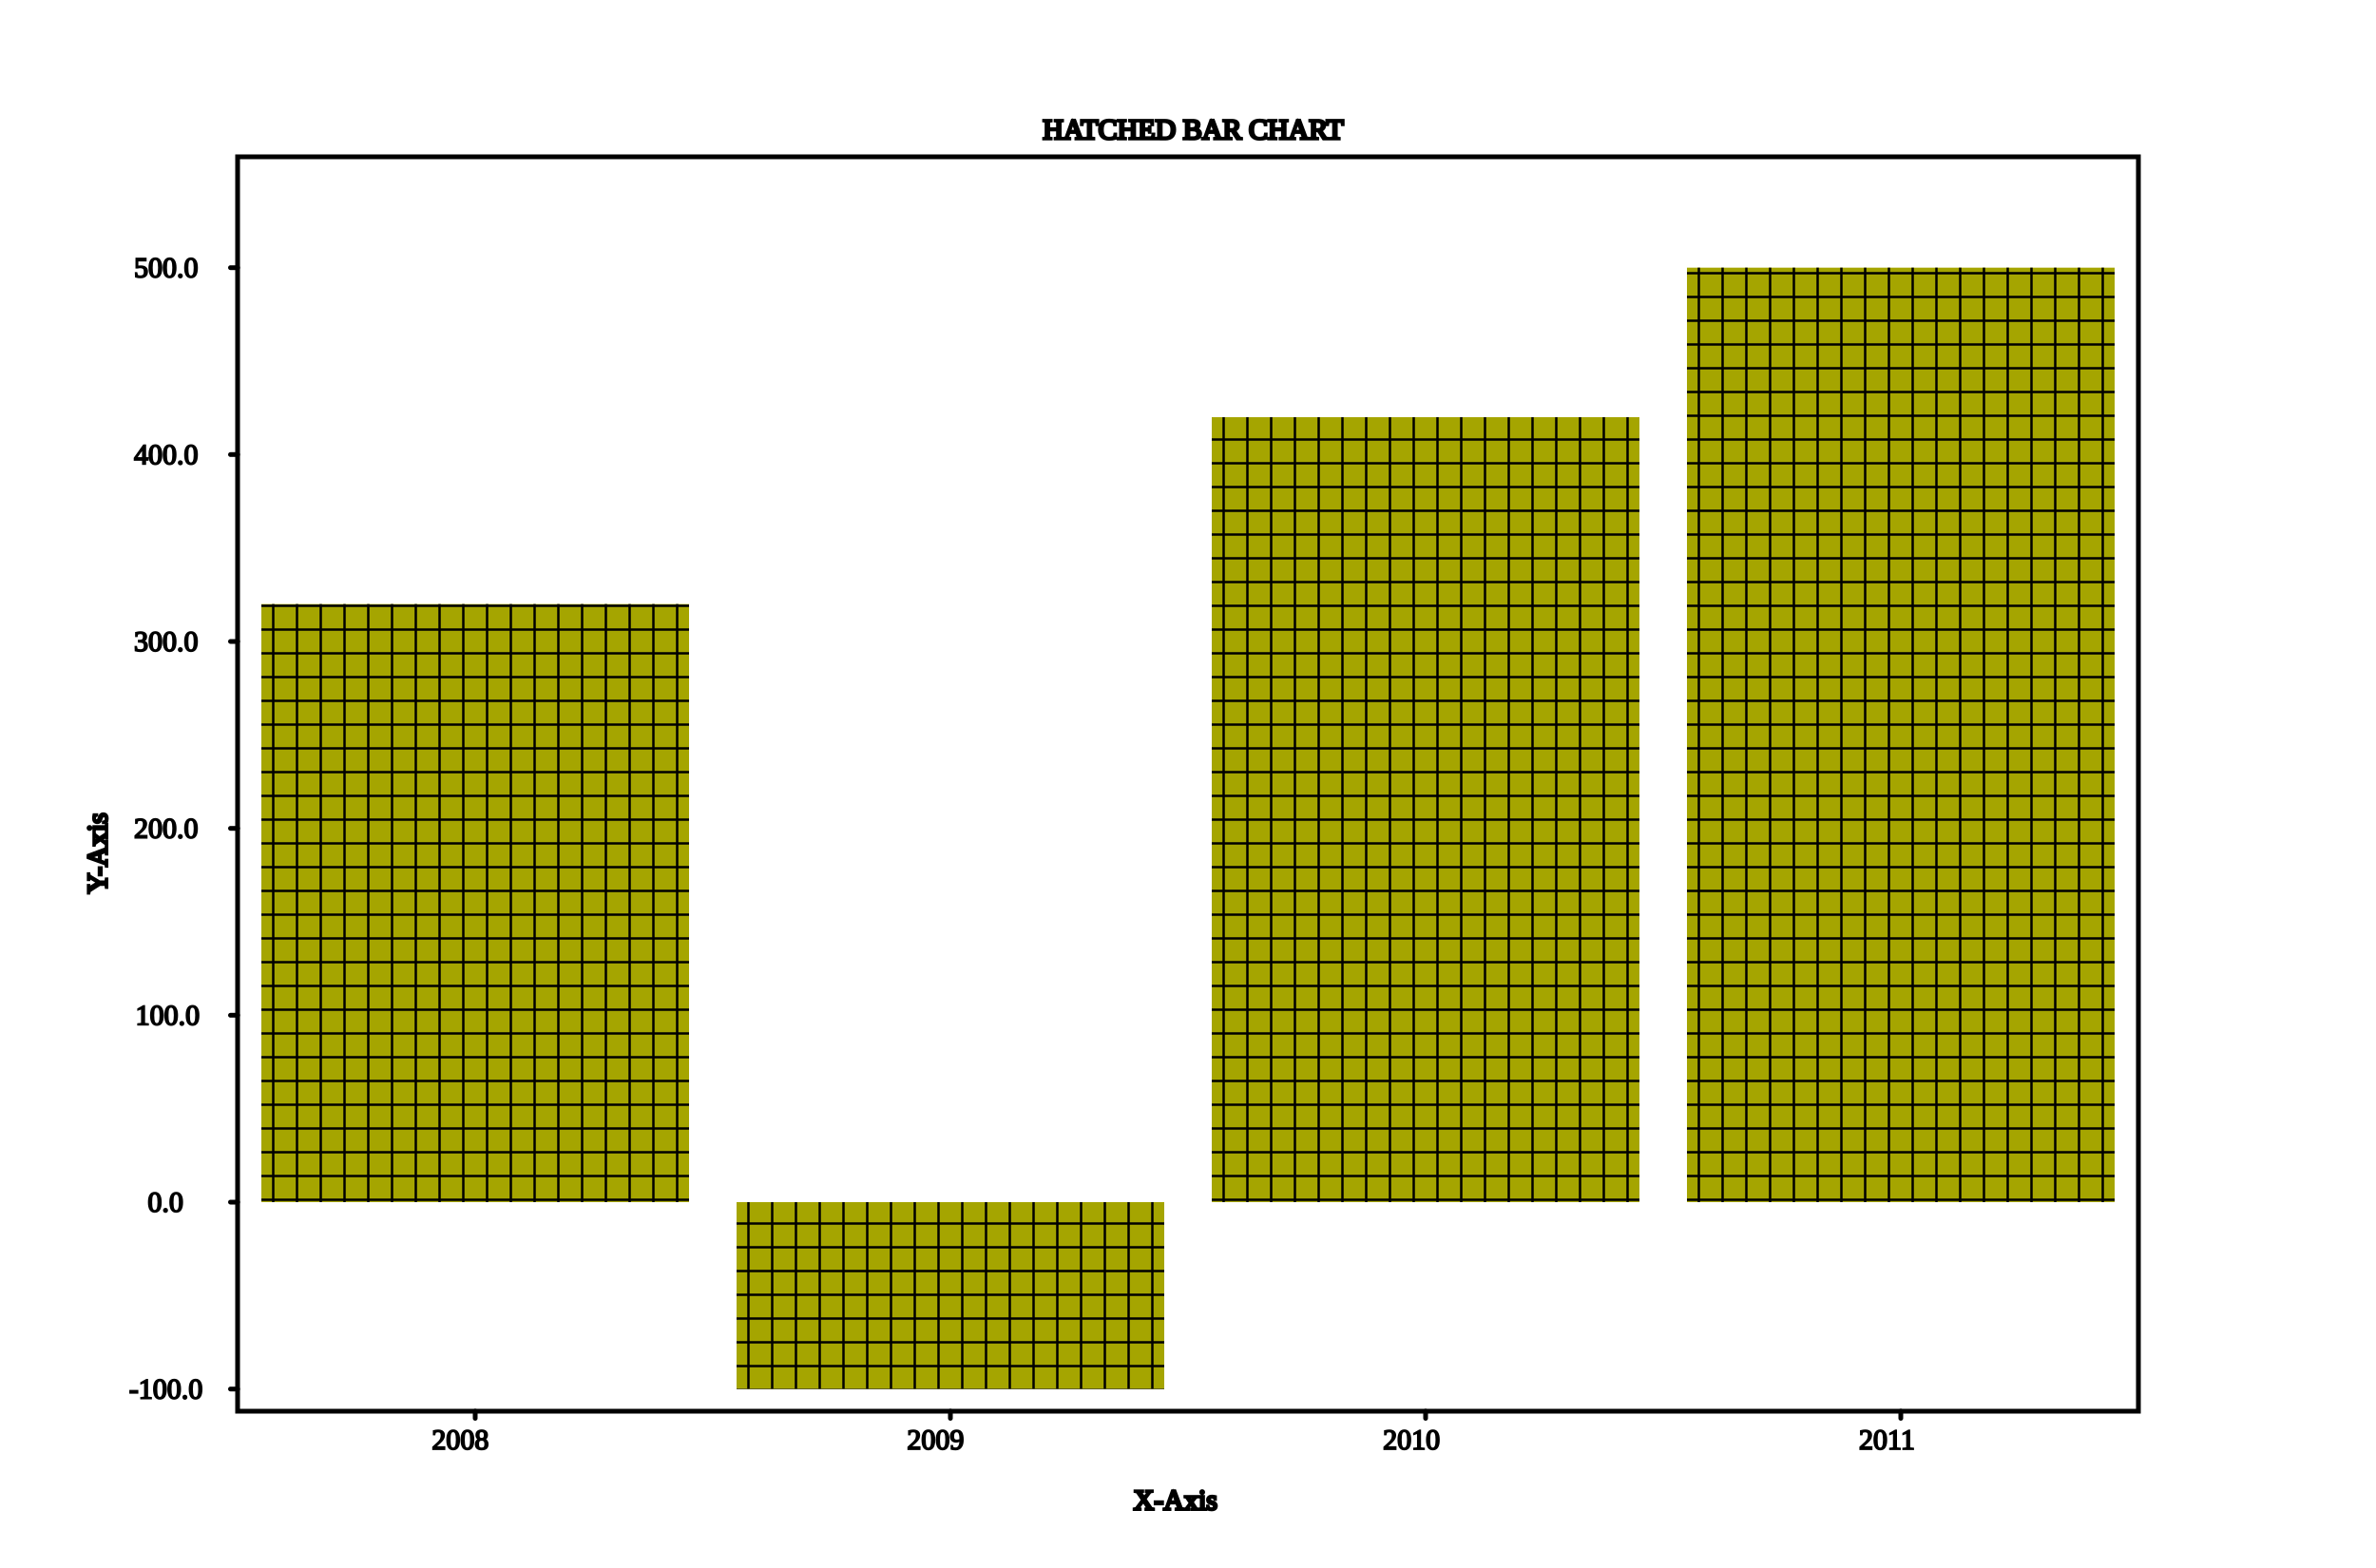
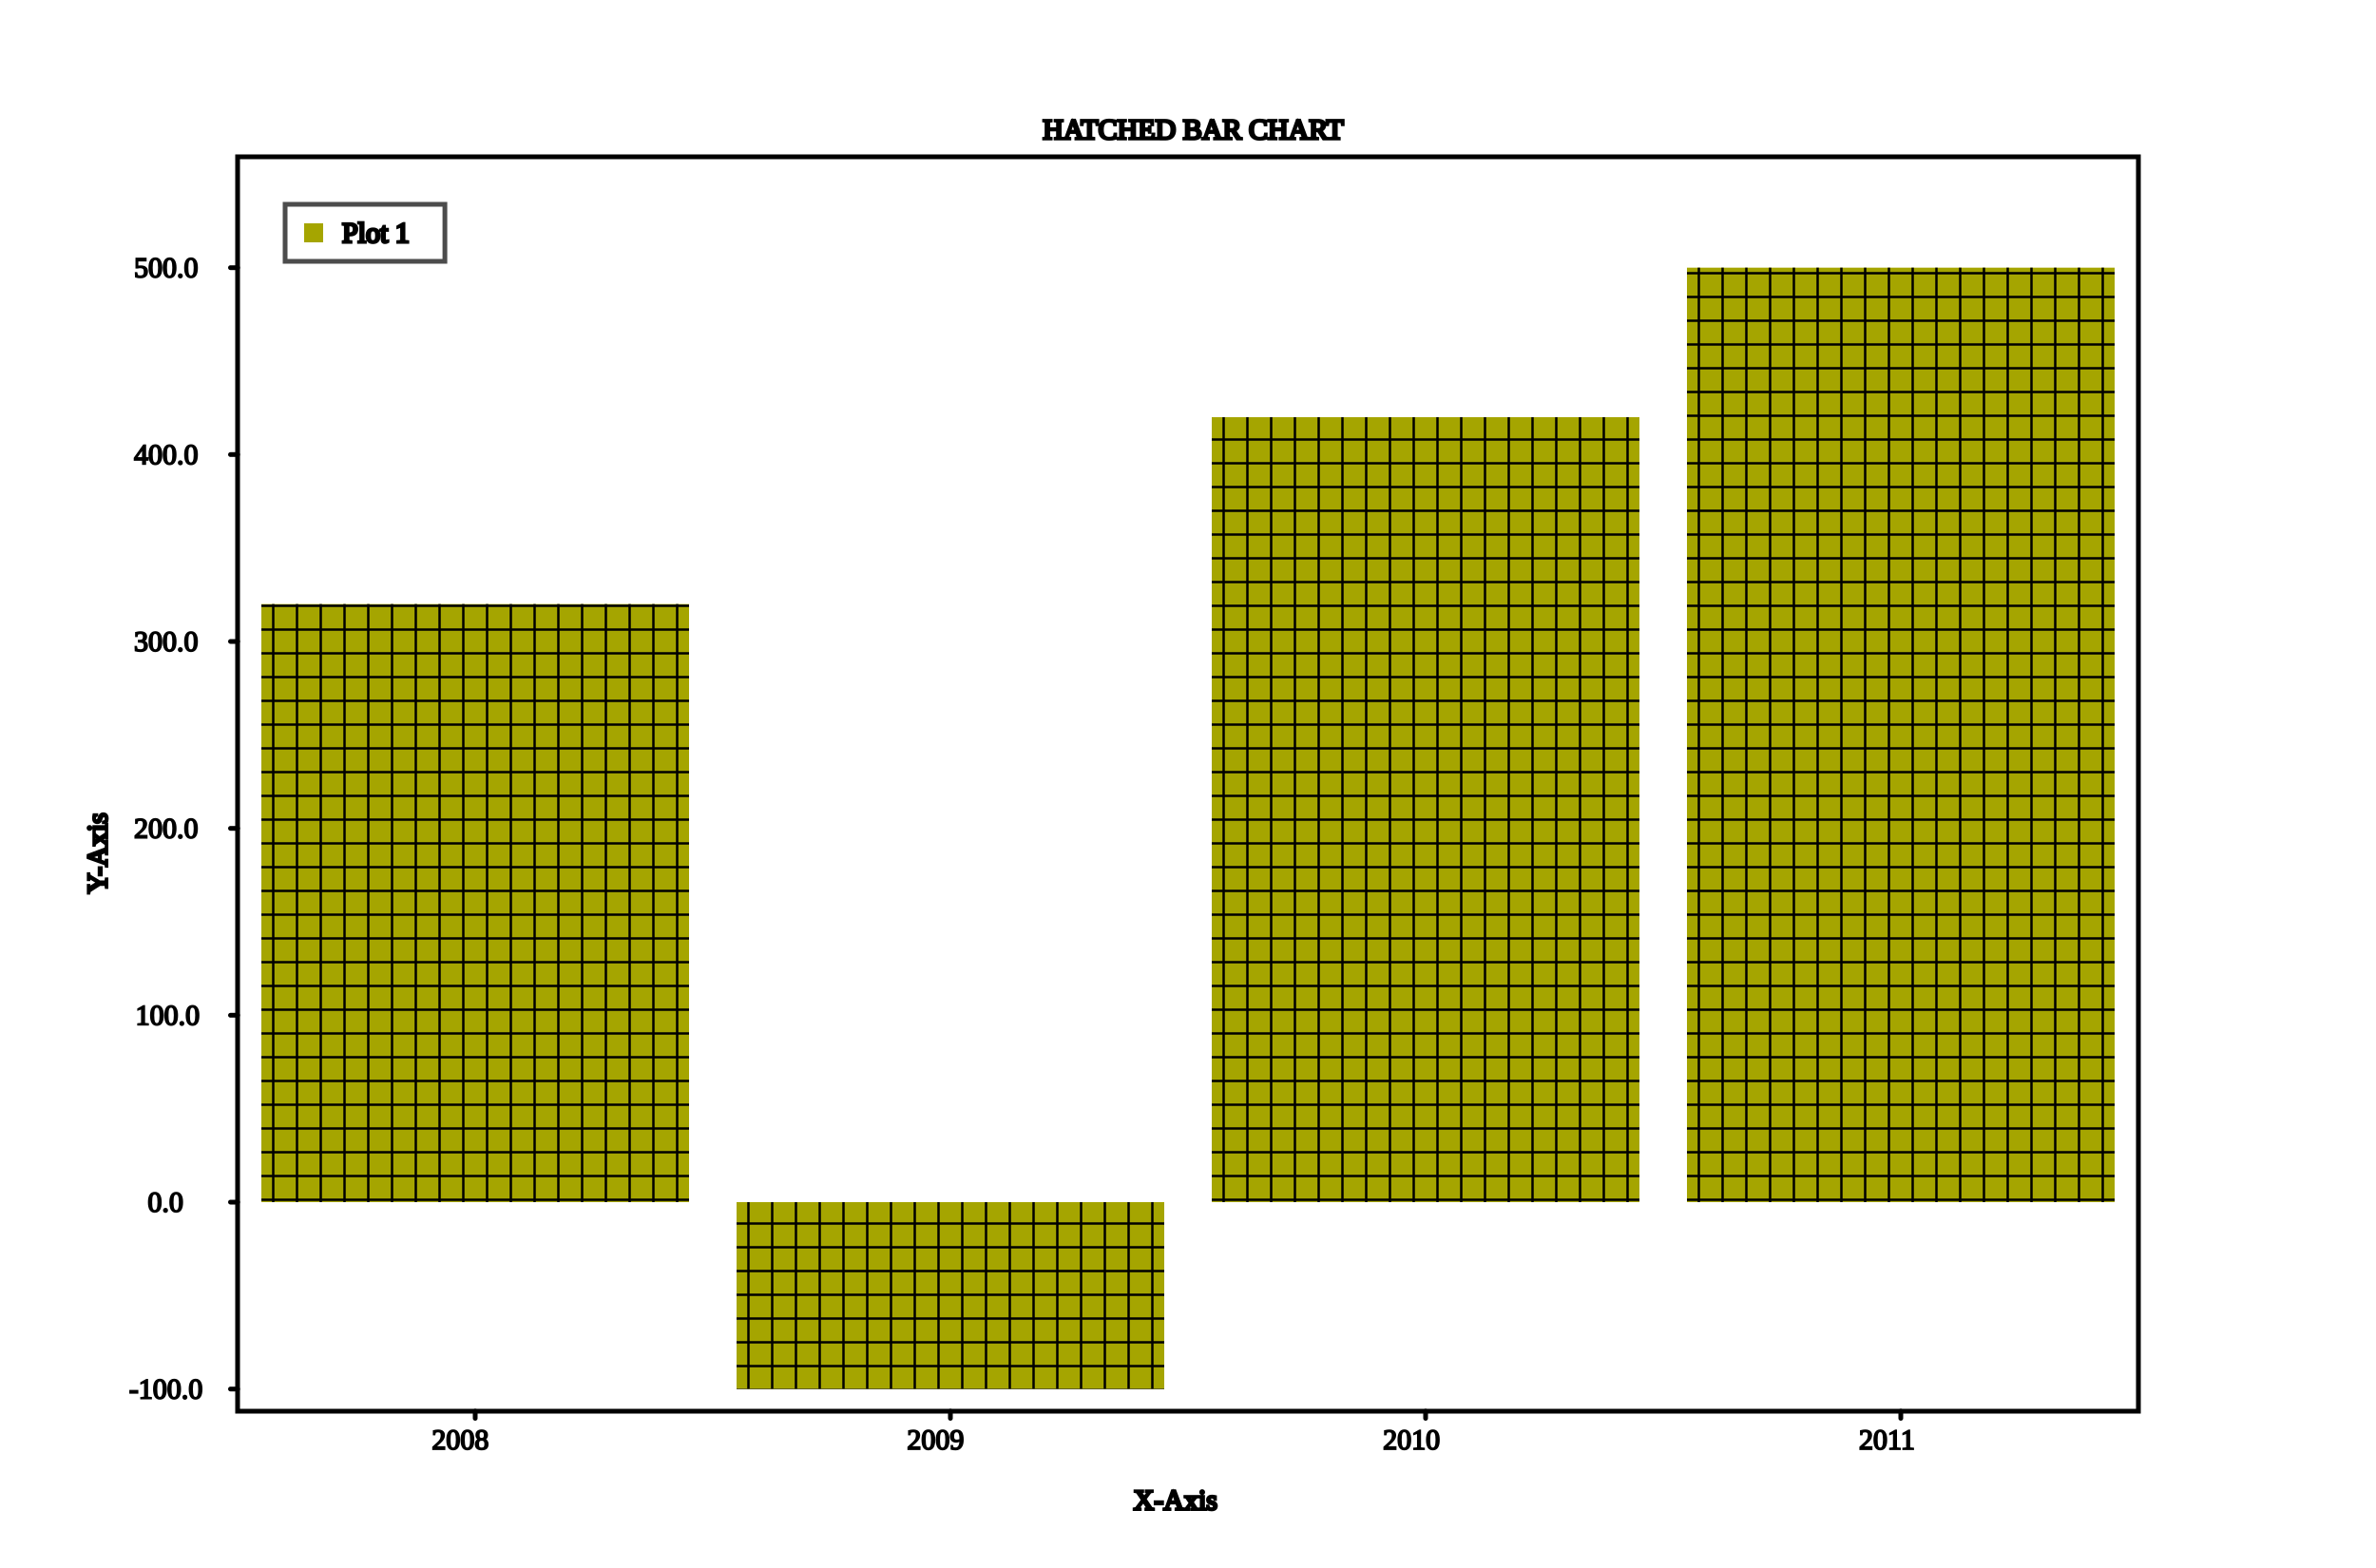
<svg xmlns="http://www.w3.org/2000/svg" height="660.0" width="1000.0" version="4.0">
  <rect width="100%" height="100%" fill="white" />
  <rect x="100.0" y="66.0" width="800.0" height="528.0" style="fill:rgb(255,255,255);stroke-width:2.0;stroke:rgb(0,0,0);opacity:1" />
  <line x1="200.0" y1="597.0" x2="200.0" y2="594.0" style="stroke:rgb(0.0,0.0,0.0);stroke-width:2.0;opacity:1.0;stroke-linecap:round" />
  <text x="181.74" y="610.0" stroke="#000000" stroke-width="0.7" transform="rotate(-0.0,181.74,610.0)">2008</text>
  <line x1="400.0" y1="597.0" x2="400.0" y2="594.0" style="stroke:rgb(0.0,0.0,0.0);stroke-width:2.0;opacity:1.0;stroke-linecap:round" />
  <text x="381.74" y="610.0" stroke="#000000" stroke-width="0.7" transform="rotate(-0.0,381.74,610.0)">2009</text>
  <line x1="600.0" y1="597.0" x2="600.0" y2="594.0" style="stroke:rgb(0.0,0.0,0.0);stroke-width:2.0;opacity:1.0;stroke-linecap:round" />
  <text x="582.06" y="610.0" stroke="#000000" stroke-width="0.7" transform="rotate(-0.0,582.06,610.0)">2010</text>
  <line x1="800.0" y1="597.0" x2="800.0" y2="594.0" style="stroke:rgb(0.0,0.0,0.0);stroke-width:2.0;opacity:1.0;stroke-linecap:round" />
  <text x="782.38" y="610.0" stroke="#000000" stroke-width="0.7" transform="rotate(-0.0,782.38,610.0)">2011</text>
  <line x1="97.0" y1="506.0" x2="100.0" y2="506.0" style="stroke:rgb(0.0,0.0,0.0);stroke-width:2.0;opacity:1.0;stroke-linecap:round" />
  <text x="62.16" y="510.0" stroke="#000000" stroke-width="0.7" transform="rotate(-0.0,62.16,510.0)">0.0</text>
  <line x1="97.0" y1="427.333" x2="100.0" y2="427.333" style="stroke:rgb(0.0,0.0,0.0);stroke-width:2.0;opacity:1.0;stroke-linecap:round" />
  <text x="57.04" y="431.333" stroke="#000000" stroke-width="0.7" transform="rotate(-0.0,57.04,431.3333)">100.0</text>
  <line x1="97.0" y1="348.667" x2="100.0" y2="348.667" style="stroke:rgb(0.0,0.0,0.0);stroke-width:2.0;opacity:1.0;stroke-linecap:round" />
  <text x="56.4" y="352.667" stroke="#000000" stroke-width="0.7" transform="rotate(-0.0,56.4,352.6667)">200.0</text>
  <line x1="97.0" y1="270" x2="100.0" y2="270" style="stroke:rgb(0.0,0.0,0.0);stroke-width:2.0;opacity:1.0;stroke-linecap:round" />
  <text x="56.4" y="274" stroke="#000000" stroke-width="0.7" transform="rotate(-0.0,56.4,274)">300.0</text>
  <line x1="97.0" y1="191.333" x2="100.0" y2="191.333" style="stroke:rgb(0.0,0.0,0.0);stroke-width:2.0;opacity:1.0;stroke-linecap:round" />
  <text x="56.4" y="195.333" stroke="#000000" stroke-width="0.7" transform="rotate(-0.0,56.4,195.3334)">400.0</text>
  <line x1="97.0" y1="112.667" x2="100.0" y2="112.667" style="stroke:rgb(0.0,0.0,0.0);stroke-width:2.0;opacity:1.0;stroke-linecap:round" />
  <text x="56.4" y="116.667" stroke="#000000" stroke-width="0.7" transform="rotate(-0.0,56.4,116.6667)">500.0</text>
  <line x1="97.0" y1="584.667" x2="100.0" y2="584.667" style="stroke:rgb(0.0,0.0,0.0);stroke-width:2.0;opacity:1.0;stroke-linecap:round" />
  <text x="54.32" y="588.667" stroke="#000000" stroke-width="0.7" transform="rotate(-0.0,54.32,588.6667)">-100.0</text>
  <rect x="110.0" y="254.267" width="180.0" height="251.733" style="fill:rgb(164.985,164.985,0.0);stroke-width:0;stroke:rgb(0,0,0);opacity:1.0" />
  <defs>
    <pattern id="gridHatch" width="10" height="10" patternUnits="userSpaceOnUse">
      <line x1="0" y1="5" x2="10" y2="5" style="stroke:black; stroke-width:1" />
      <line x1="5" y1="0" x2="5" y2="10" style="stroke:black; stroke-width:1" />
    </pattern>
  </defs>
  <rect x="110.0" y="254.267" width="180.0" height="251.733" style="fill:url(#gridHatch);opacity:1" />
  <rect x="310.0" y="506.0" width="180.0" height="78.667" style="fill:rgb(164.985,164.985,0.0);stroke-width:0;stroke:rgb(0,0,0);opacity:1.0" />
  <rect x="310.0" y="506.0" width="180.0" height="78.667" style="fill:url(#gridHatch);opacity:1" />
  <rect x="510.0" y="175.6" width="180.0" height="330.4" style="fill:rgb(164.985,164.985,0.0);stroke-width:0;stroke:rgb(0,0,0);opacity:1.0" />
  <rect x="510.0" y="175.6" width="180.0" height="330.4" style="fill:url(#gridHatch);opacity:1" />
  <rect x="710.0" y="112.667" width="180.0" height="393.333" style="fill:rgb(164.985,164.985,0.0);stroke-width:0;stroke:rgb(0,0,0);opacity:1.0" />
  <rect x="710.0" y="112.667" width="180.0" height="393.333" style="fill:url(#gridHatch);opacity:1" />
  <text x="438.9" y="58.5" stroke="#000000" stroke-width="1.2" transform="rotate(-0.0,438.9,58.5)">HATCHED BAR CHART</text>
  <text x="477.05" y="635.4" stroke="#000000" stroke-width="1.2" transform="rotate(-0.0,477.05,635.4)">X-Axis</text>
  <text x="45.0" y="376.1" stroke="#000000" stroke-width="1.2" transform="rotate(-90.0,45.0,376.1)">Y-Axis</text>
+   <rect x="120.0" y="86.0" width="67.24" height="24.0" style="fill:rgb(255.0,255.0,255.0);stroke-width:2.0;stroke:rgb(0.0,0.0,0.0);opacity:0.7" />
+   <rect x="128.0" y="94.0" width="8.0" height="8.0" style="fill:rgb(164.985,164.985,0.0);stroke-width:0;stroke:rgb(0,0,0);opacity:1.0" />
+   <text x="144.0" y="102.0" stroke="#000000" stroke-width="1.2" transform="rotate(-0.0,144.0,102.0)">Plot 1</text>
</svg>
